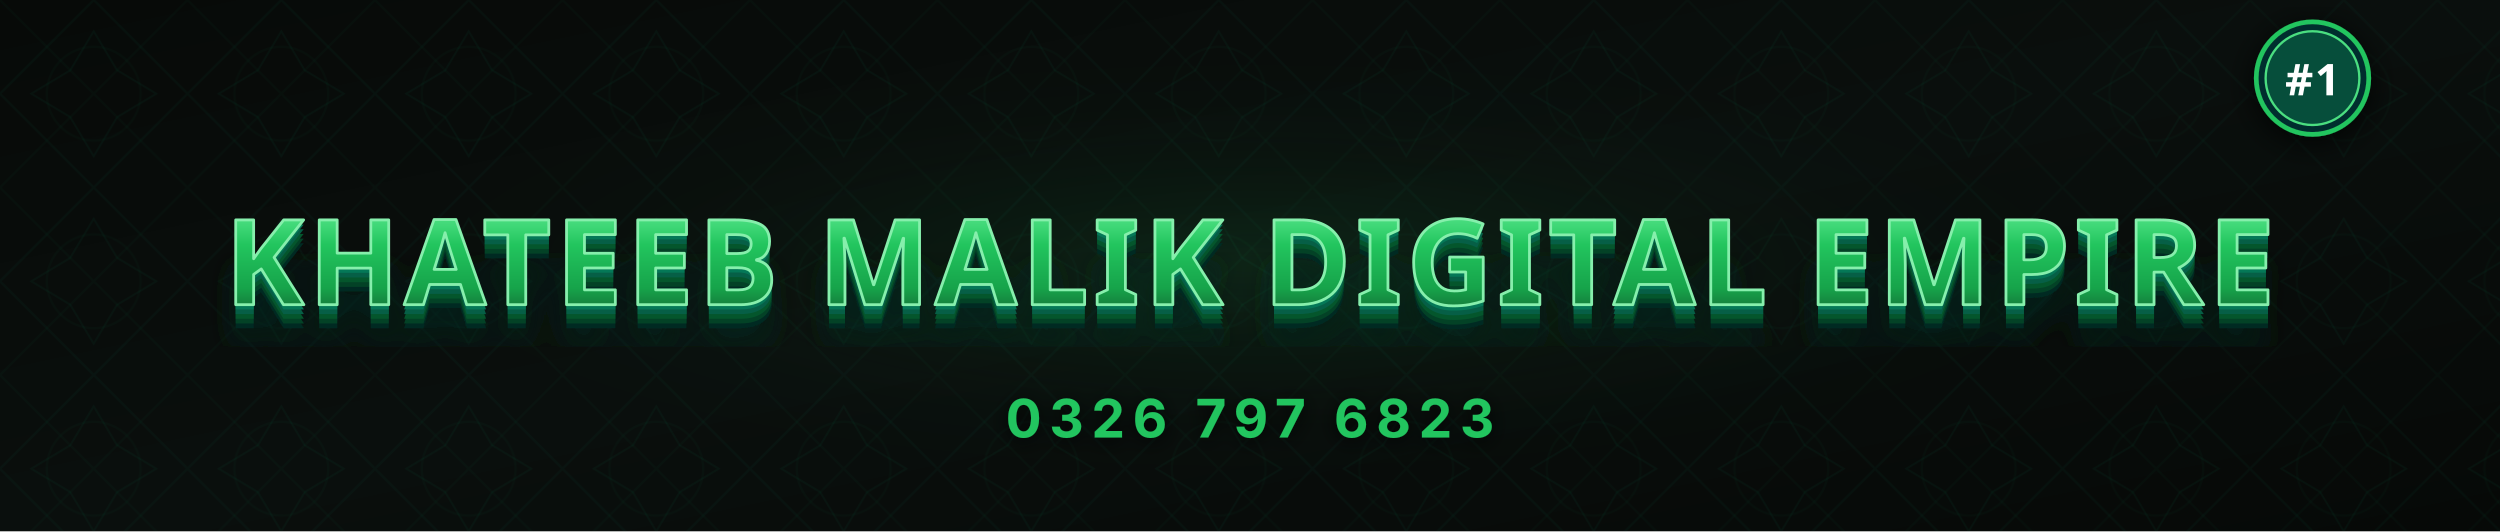
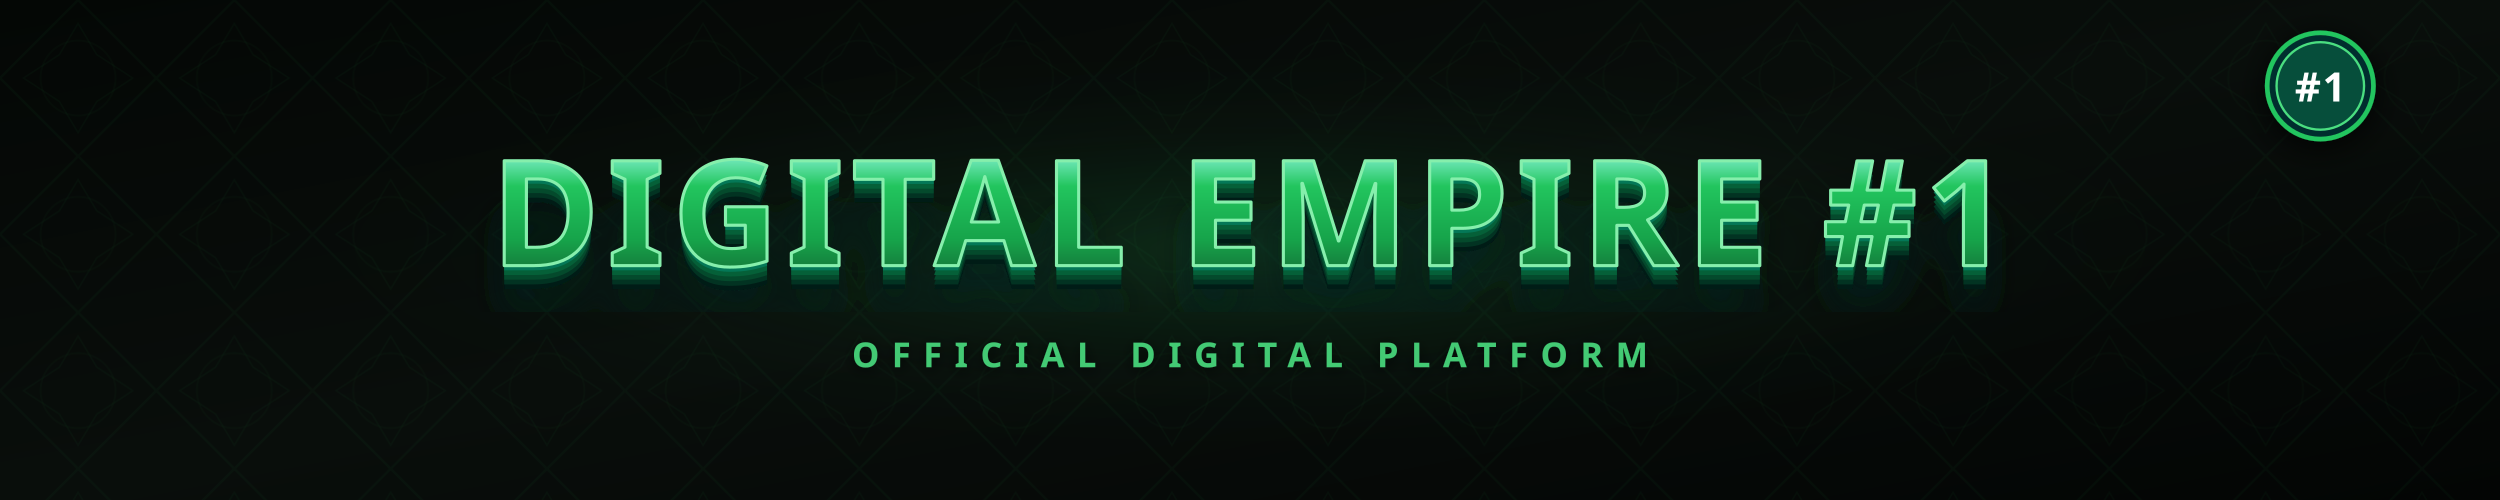
- <svg xmlns="http://www.w3.org/2000/svg" viewBox="0 0 1600 340" width="100%" height="100%">
+ <svg xmlns="http://www.w3.org/2000/svg" viewBox="0 0 1600 320" width="100%" height="100%">
  <defs>
    <linearGradient id="bgGrad" x1="0%" y1="0%" x2="100%" y2="100%">
-       <stop offset="0%" stop-color="#070a08" />
-       <stop offset="50%" stop-color="#0a0f0d" />
-       <stop offset="100%" stop-color="#060907" />
+       <stop offset="0%" stop-color="#040705" />
+       <stop offset="50%" stop-color="#090e0b" />
+       <stop offset="100%" stop-color="#030504" />
    </linearGradient>
    <linearGradient id="textGrad" x1="0%" y1="0%" x2="0%" y2="100%">
-       <stop offset="0%" stop-color="#4ade80" />
-       <stop offset="30%" stop-color="#22c55e" />
-       <stop offset="80%" stop-color="#16a34a" />
+       <stop offset="0%" stop-color="#6ee7b7" />
+       <stop offset="25%" stop-color="#22c55e" />
+       <stop offset="75%" stop-color="#16a34a" />
      <stop offset="100%" stop-color="#15803d" />
    </linearGradient>
-     <linearGradient id="bevelLight" x1="0%" y1="0%" x2="0%" y2="100%">
-       <stop offset="0%" stop-color="#86efac" />
-       <stop offset="50%" stop-color="#22c55e" />
-       <stop offset="100%" stop-color="#166534" />
-     </linearGradient>
-     <pattern id="islamicPattern" width="120" height="120" patternUnits="userSpaceOnUse">
-       <path d="M60 0 L120 60 L60 120 L0 60 Z" fill="none" stroke="#10b981" stroke-opacity="0.04" stroke-width="1.5" />
-       <circle cx="60" cy="60" r="30" fill="none" stroke="#10b981" stroke-opacity="0.03" stroke-width="1.5" />
-       <path d="M0 0 L60 60 L120 0 M0 120 L60 60 L120 120" fill="none" stroke="#10b981" stroke-opacity="0.03" stroke-width="1.5" />
-       <polygon points="60,20 75,45 100,60 75,75 60,100 45,75 20,60 45,45" fill="none" stroke="#10b981" stroke-opacity="0.05" stroke-width="1.2" />
+     <pattern id="islamicPattern" width="100" height="100" patternUnits="userSpaceOnUse">
+       <path d="M50 0 L100 50 L50 100 L0 50 Z" fill="none" stroke="#22c55e" stroke-opacity="0.04" stroke-width="1.5" />
+       <circle cx="50" cy="50" r="24" fill="none" stroke="#22c55e" stroke-opacity="0.03" stroke-width="1.2" />
+       <polygon points="50,15 62,35 85,50 62,65 50,85 38,65 15,50 38,35" fill="none" stroke="#22c55e" stroke-opacity="0.04" stroke-width="1" />
    </pattern>
    <radialGradient id="centerGlow" cx="50%" cy="50%" r="50%">
-       <stop offset="0%" stop-color="#22c55e" stop-opacity="0.12" />
-       <stop offset="60%" stop-color="#15803d" stop-opacity="0.03" />
+       <stop offset="0%" stop-color="#22c55e" stop-opacity="0.16" />
+       <stop offset="65%" stop-color="#15803d" stop-opacity="0.03" />
      <stop offset="100%" stop-color="#000000" stop-opacity="0" />
    </radialGradient>
    <filter id="shadow3D" x="-10%" y="-10%" width="130%" height="130%">
-       <feDropShadow dx="0" dy="6" stdDeviation="4" flood-color="#000000" flood-opacity="0.95" />
-       <feDropShadow dx="0" dy="12" stdDeviation="10" flood-color="#022c22" flood-opacity="0.8" />
+       <feDropShadow dx="0" dy="8" stdDeviation="6" flood-color="#000000" flood-opacity="0.95" />
+       <feDropShadow dx="0" dy="16" stdDeviation="12" flood-color="#022c22" flood-opacity="0.75" />
    </filter>
  </defs>
  <rect width="100%" height="100%" fill="url(#bgGrad)" />
  <rect width="100%" height="100%" fill="url(#islamicPattern)" />
-   <rect x="200" y="20" width="1200" height="300" fill="url(#centerGlow)" />
-   <g transform="translate(1480, 50)">
-     <circle cx="0" cy="0" r="36" fill="#042f2e" stroke="#22c55e" stroke-width="3" filter="drop-shadow(0 4px 10px rgba(0,0,0,0.8))" />
-     <circle cx="0" cy="0" r="30" fill="#064e3b" stroke="#4ade80" stroke-width="1.5" />
-     <text x="0" y="11" font-family="'Plus Jakarta Sans', system-ui, sans-serif" font-weight="900" font-size="28" fill="#ffffff" text-anchor="middle" letter-spacing="1">
+   <rect x="150" y="20" width="1300" height="280" fill="url(#centerGlow)" />
+   <g transform="translate(1485, 55)">
+     <circle cx="0" cy="0" r="34" fill="#042f2e" stroke="#22c55e" stroke-width="3" filter="drop-shadow(0 4px 10px rgba(0,0,0,0.8))" />
+     <circle cx="0" cy="0" r="28" fill="#064e3b" stroke="#4ade80" stroke-width="1.5" />
+     <text x="0" y="10" font-family="'Impact', 'Arial Black', sans-serif" font-weight="900" font-size="26" fill="#ffffff" text-anchor="middle" letter-spacing="1">
      #1
    </text>
  </g>
-   <g font-family="'Impact', 'Arial Black', 'Plus Jakarta Sans', sans-serif" font-weight="900" font-size="76" text-anchor="middle" letter-spacing="3">
-     <text x="800" y="210" fill="#022c22" filter="url(#shadow3D)">KHATEEB MALIK DIGITAL EMPIRE</text>
-     <text x="800" y="207" fill="#034226">KHATEEB MALIK DIGITAL EMPIRE</text>
-     <text x="800" y="204" fill="#04562c">KHATEEB MALIK DIGITAL EMPIRE</text>
-     <text x="800" y="201" fill="#065f46">KHATEEB MALIK DIGITAL EMPIRE</text>
-     <text x="800" y="198" fill="#047857">KHATEEB MALIK DIGITAL EMPIRE</text>
-     <text x="800" y="195" fill="url(#textGrad)" stroke="#86efac" stroke-width="1.8" stroke-linejoin="round">
-       KHATEEB MALIK DIGITAL EMPIRE
+   <g font-family="'Impact', 'Arial Black', 'Trebuchet MS', sans-serif" font-weight="900" font-size="94" text-anchor="middle" letter-spacing="5">
+     <text x="800" y="185" fill="#011f18" filter="url(#shadow3D)">DIGITAL EMPIRE #1</text>
+     <text x="800" y="182" fill="#023322">DIGITAL EMPIRE #1</text>
+     <text x="800" y="179" fill="#044a2c">DIGITAL EMPIRE #1</text>
+     <text x="800" y="176" fill="#056038">DIGITAL EMPIRE #1</text>
+     <text x="800" y="173" fill="#047857">DIGITAL EMPIRE #1</text>
+     <text x="800" y="170" fill="url(#textGrad)" stroke="#86efac" stroke-width="2" stroke-linejoin="round">
+       DIGITAL EMPIRE #1
    </text>
  </g>
-   <text x="800" y="280" font-family="'Plus Jakarta Sans', system-ui, -apple-system, sans-serif" font-weight="700" font-size="34" fill="#22c55e" text-anchor="middle" letter-spacing="5" filter="drop-shadow(0 2px 6px rgba(0,0,0,0.9))">
-     0326 797 6823
+   <text x="800" y="235" font-family="'Plus Jakarta Sans', system-ui, sans-serif" font-weight="700" font-size="22" fill="#4ade80" text-anchor="middle" letter-spacing="8" opacity="0.9" filter="drop-shadow(0 2px 4px rgba(0,0,0,0.8))">
+     OFFICIAL DIGITAL PLATFORM
  </text>
</svg>
